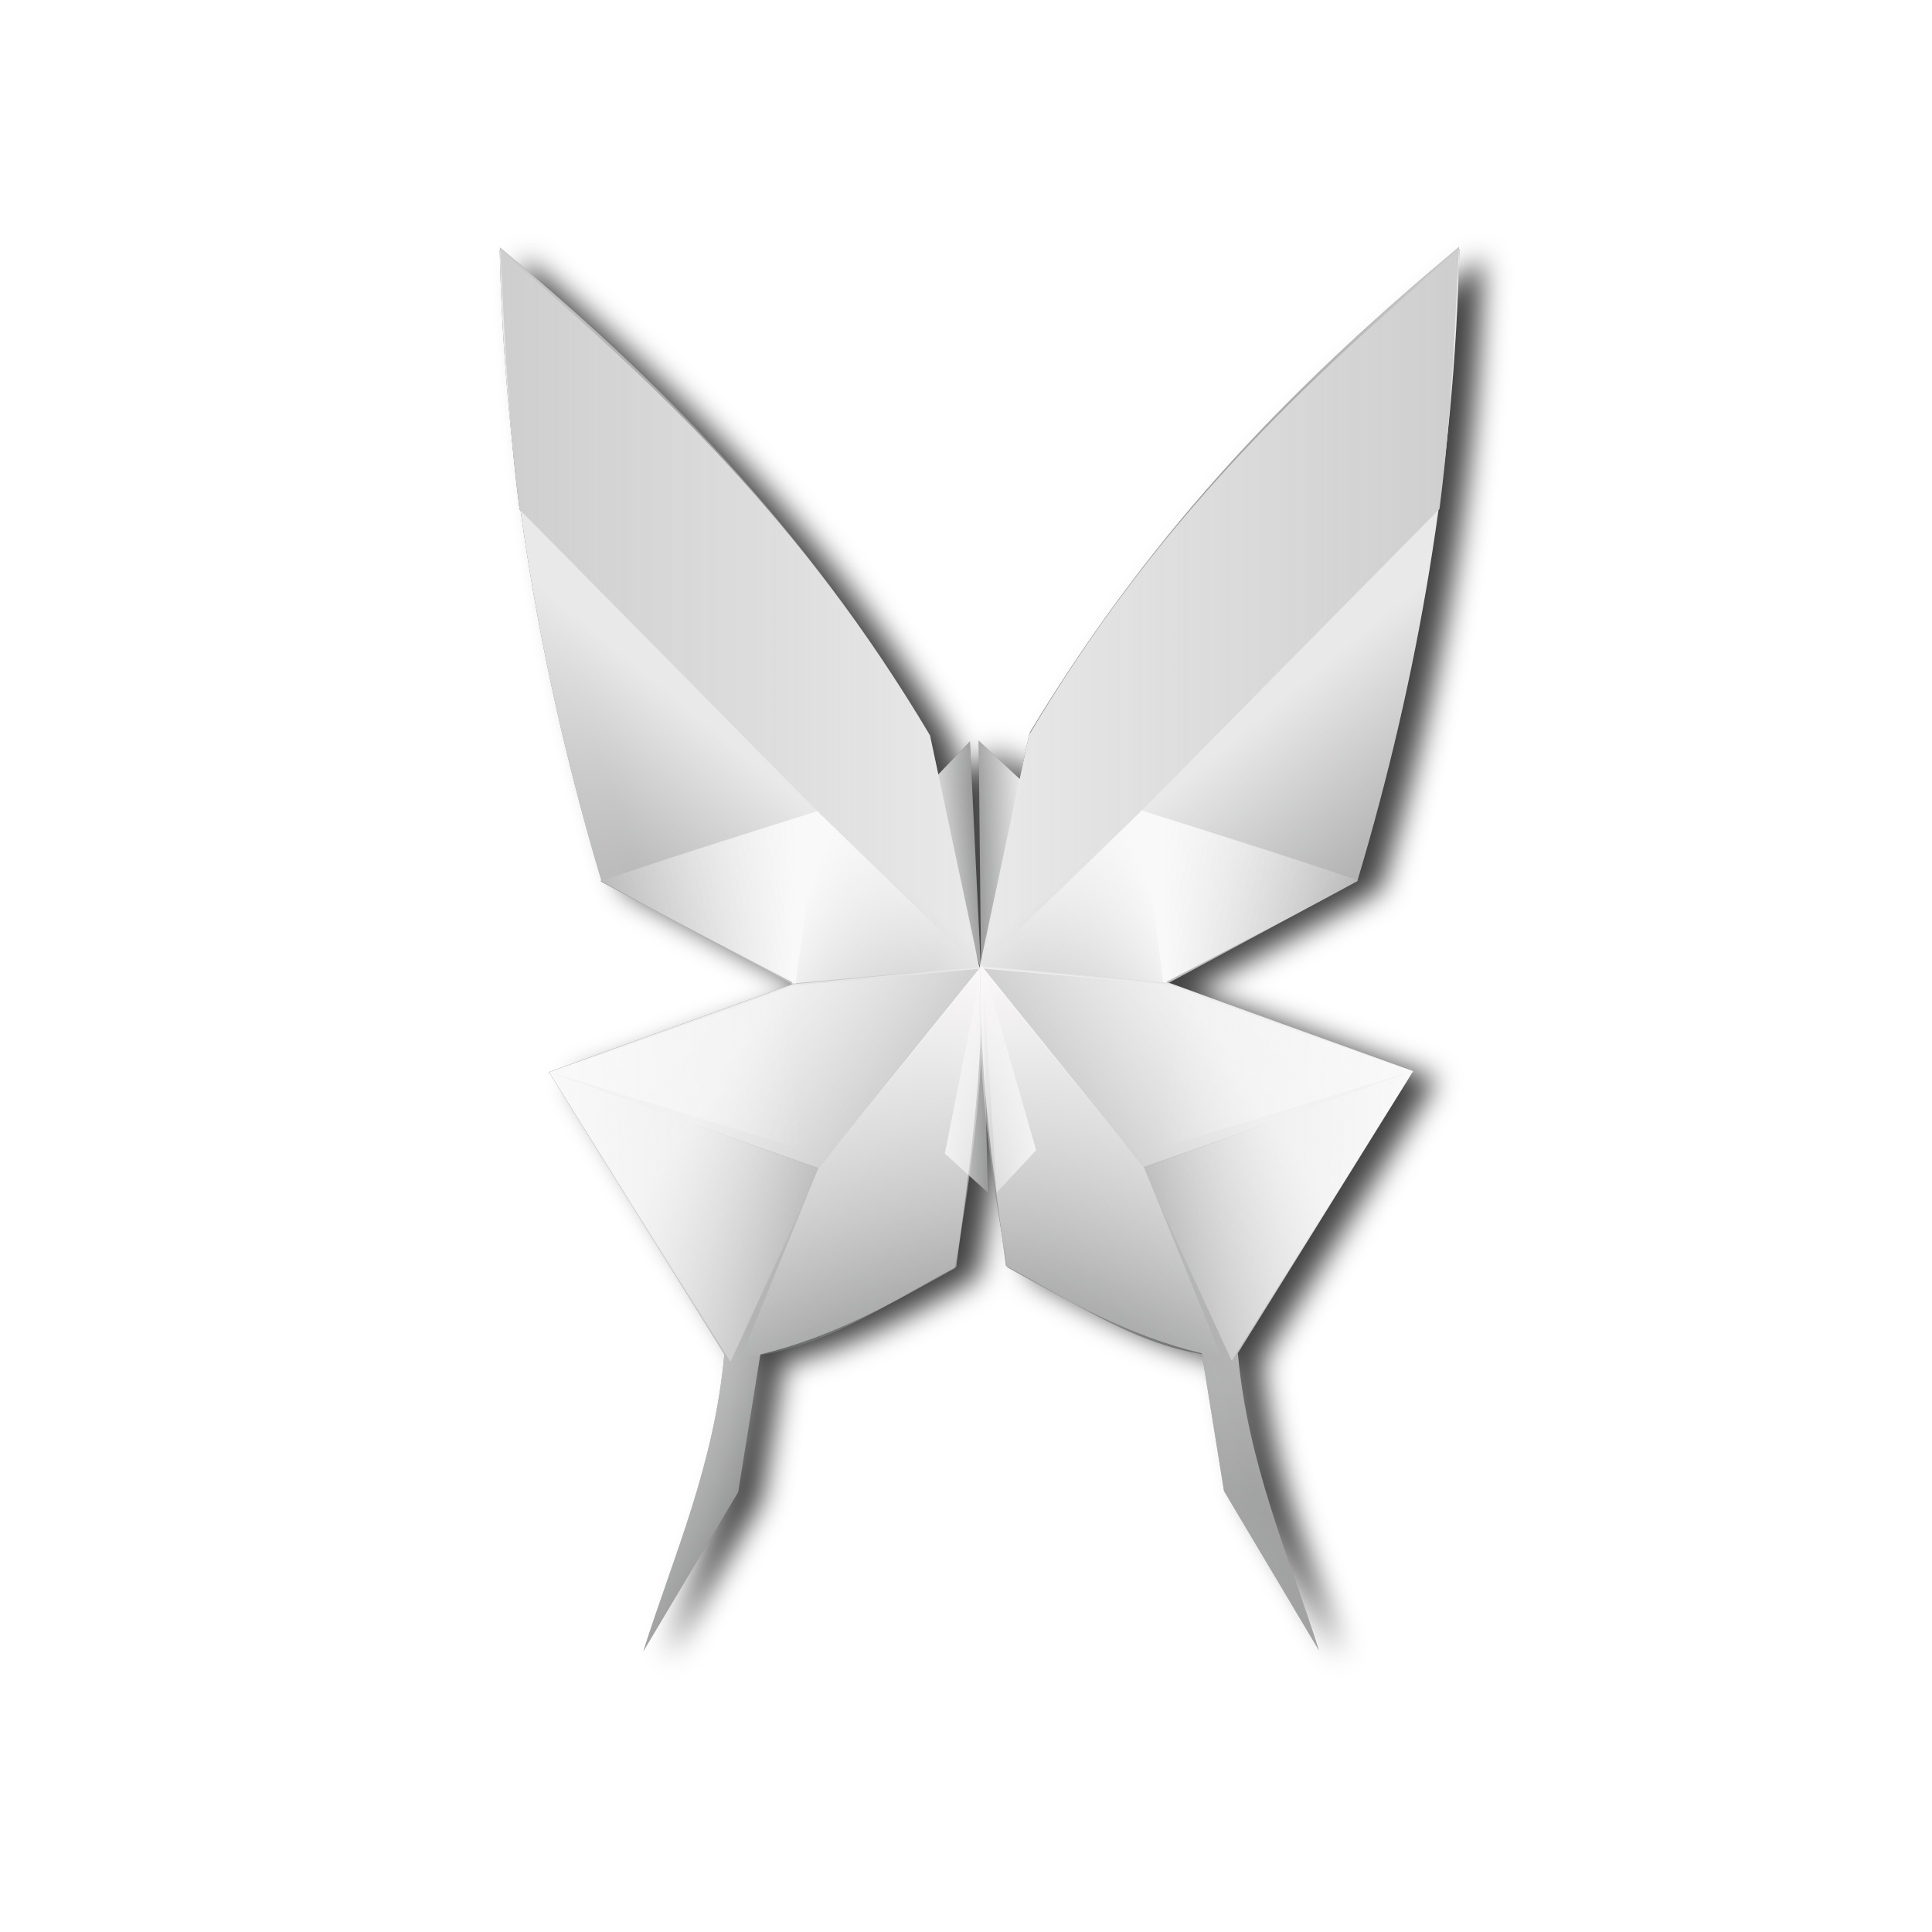
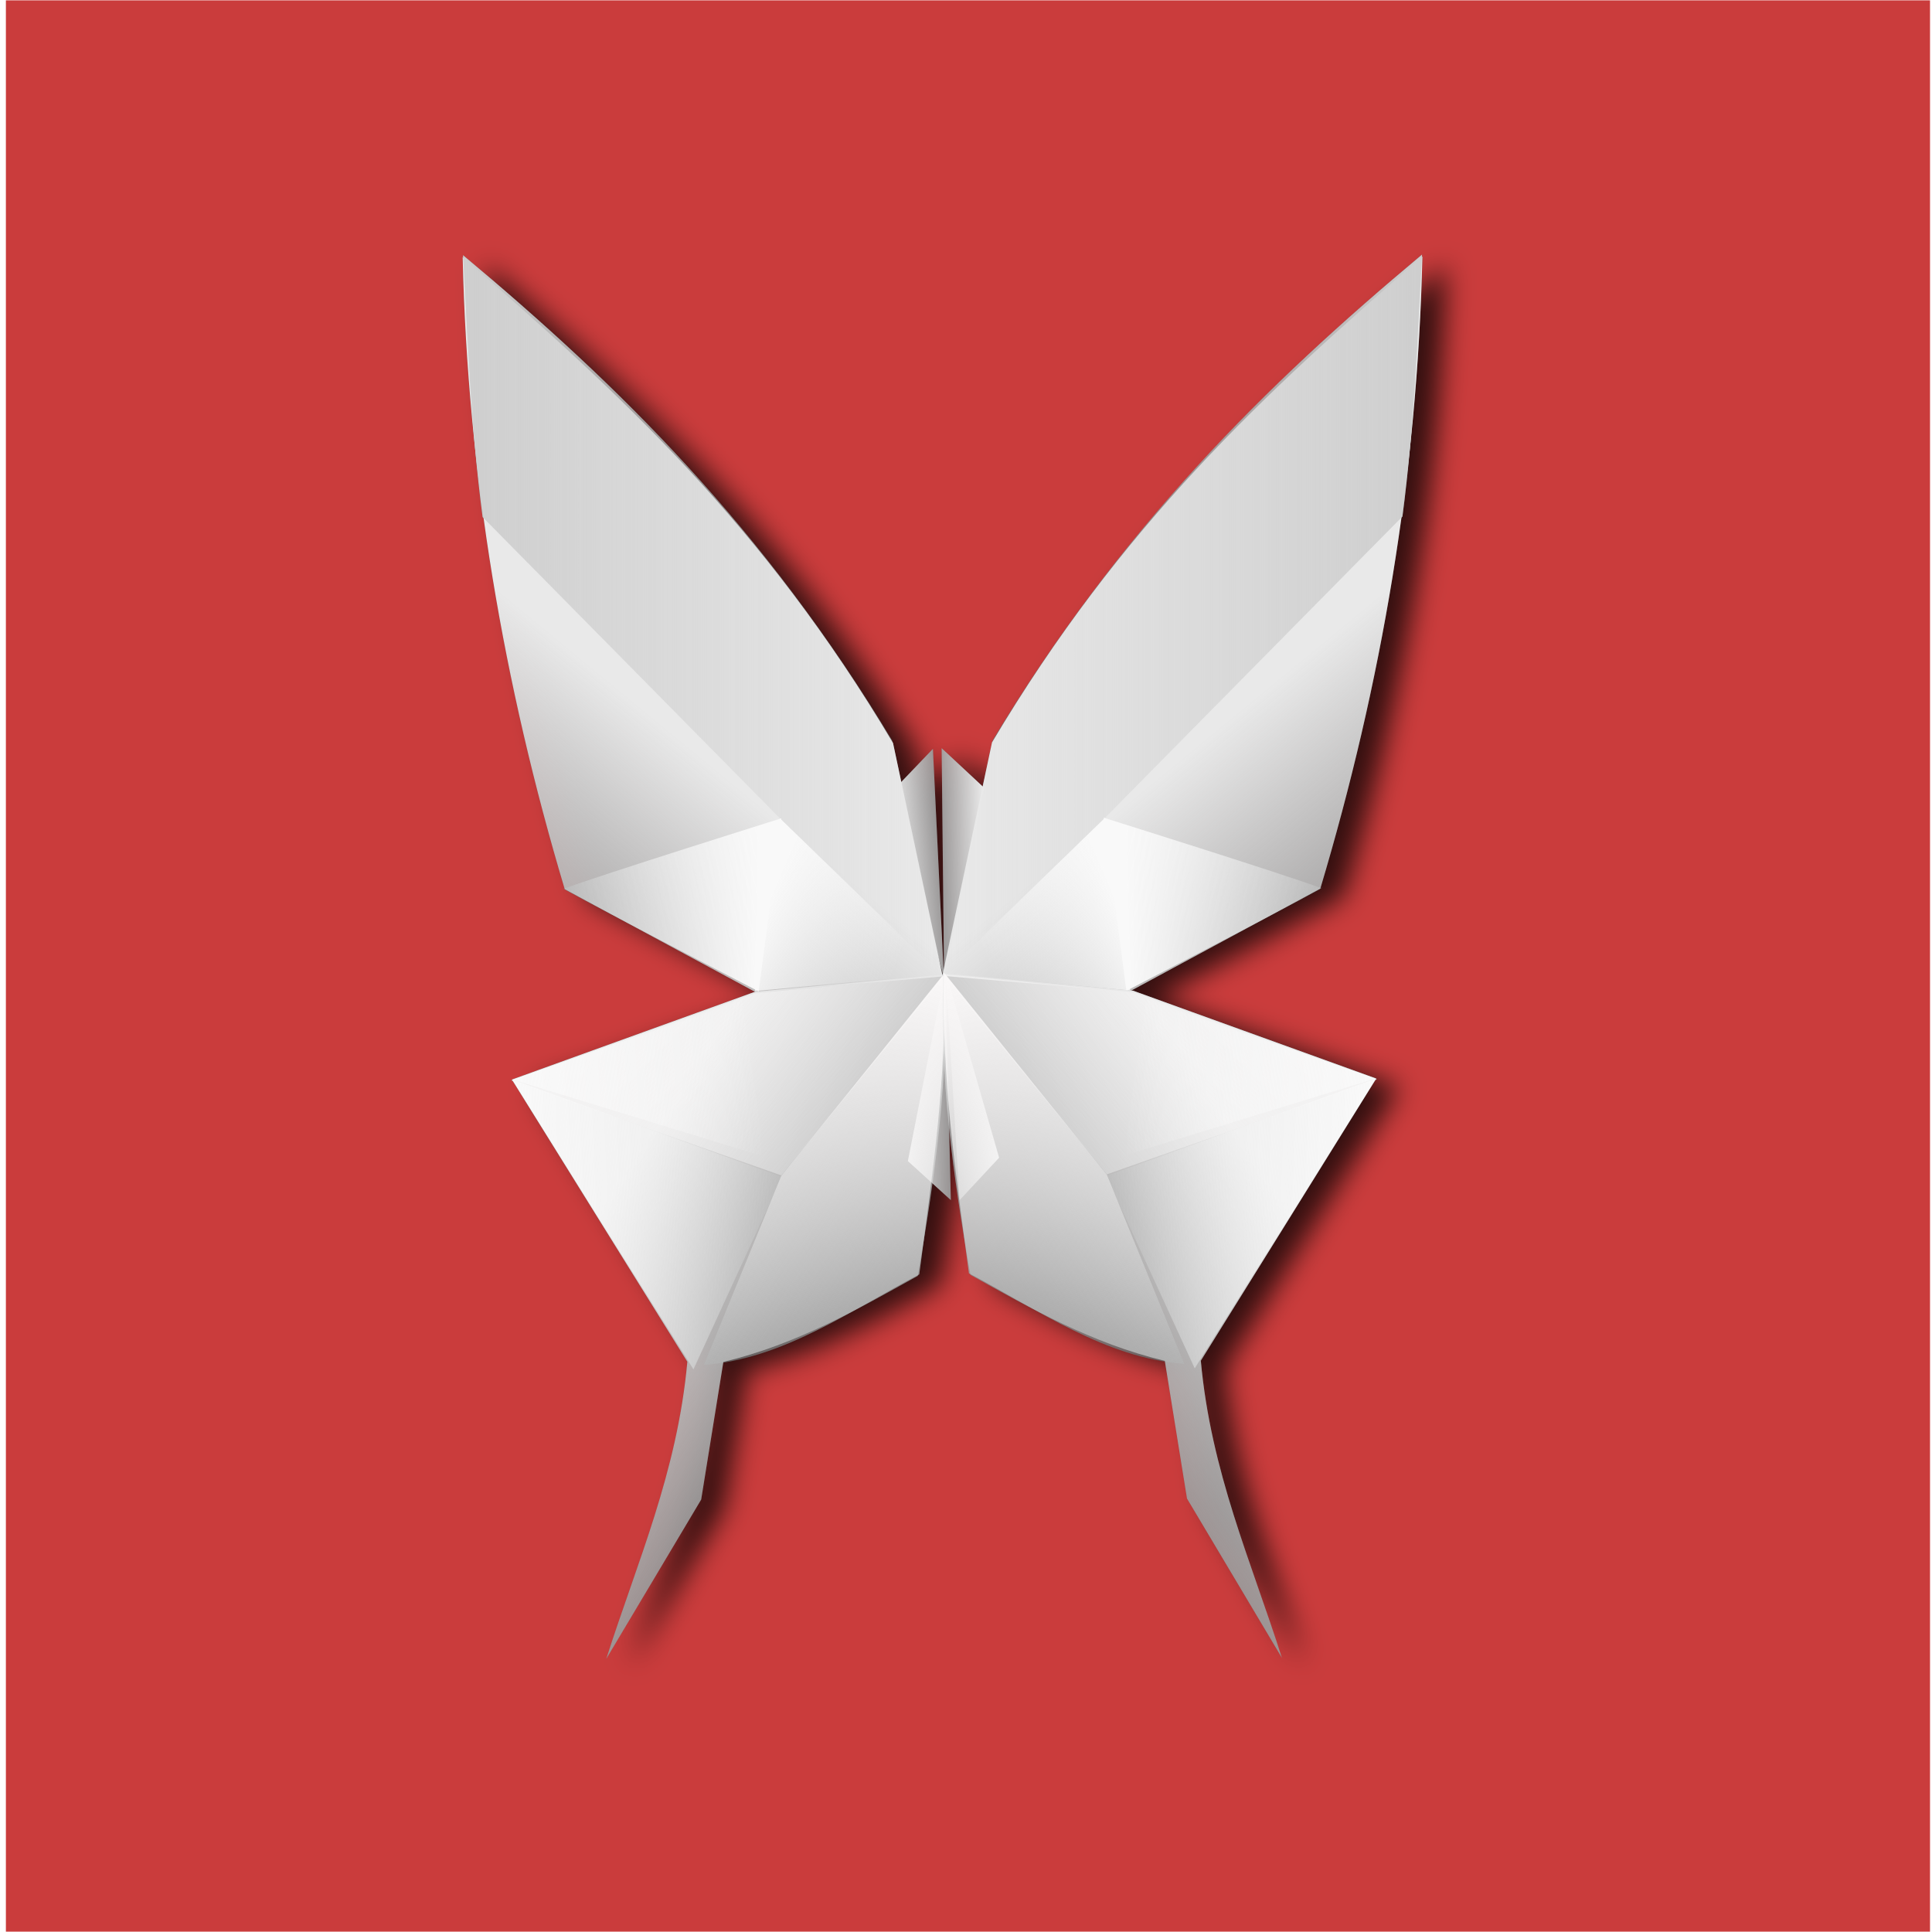
<svg xmlns="http://www.w3.org/2000/svg" xmlns:ns1="http://www.openswatchbook.org/uri/2009/osb" xmlns:xlink="http://www.w3.org/1999/xlink" id="svg17788" version="1.1" width="626" height="626" viewBox="0 0 626 626">
  <defs id="defs17792">
    <linearGradient id="linearGradient4222" ns1:paint="solid">
      <stop style="stop-color:#3277e5;stop-opacity:1;" offset="0" id="stop4224" />
    </linearGradient>
    <linearGradient id="linearGradient5495">
      <stop style="stop-color:#1e2805;stop-opacity:1;" offset="0" id="stop5497" />
      <stop style="stop-color:#1e2805;stop-opacity:0;" offset="1" id="stop5499" />
    </linearGradient>
    <linearGradient id="linearGradient4321">
      <stop style="stop-color:#cecece;stop-opacity:1;" offset="0" id="stop4323" />
      <stop style="stop-color:#cecece;stop-opacity:0;" offset="1" id="stop4325" />
    </linearGradient>
    <linearGradient id="linearGradient4289">
      <stop style="stop-color:#e9e9e9;stop-opacity:1;" offset="0" id="stop4291" />
      <stop style="stop-color:#e9e9e9;stop-opacity:0;" offset="1" id="stop4293" />
    </linearGradient>
    <linearGradient id="linearGradient4259">
      <stop style="stop-color:#f9f9f9;stop-opacity:1;" offset="0" id="stop4261" />
      <stop style="stop-color:#f9f9f9;stop-opacity:0;" offset="1" id="stop4263" />
    </linearGradient>
    <linearGradient id="linearGradient4251">
      <stop style="stop-color:#f9f9f9;stop-opacity:1;" offset="0" id="stop4253" />
      <stop style="stop-color:#f9f9f9;stop-opacity:0;" offset="1" id="stop4255" />
    </linearGradient>
    <linearGradient id="linearGradient4237">
      <stop style="stop-color:#faf8f8;stop-opacity:1" offset="0" id="stop4239" />
      <stop style="stop-color:#f9f9f9;stop-opacity:0;" offset="1" id="stop4241" />
    </linearGradient>
    <linearGradient id="linearGradient4205">
      <stop style="stop-color:#e9e9e9;stop-opacity:1;" offset="0" id="stop4207" />
      <stop style="stop-color:#e9e9e9;stop-opacity:0;" offset="1" id="stop4209" />
    </linearGradient>
    <linearGradient id="linearGradient18145">
      <stop style="stop-color:#e9e9e9;stop-opacity:1;" offset="0" id="stop18105" />
      <stop style="stop-color:#e2e2e2;stop-opacity:0" offset="1" id="stop18107" />
    </linearGradient>
    <linearGradient xlink:href="#linearGradient4205" id="linearGradient4211" x1="265.332" y1="161.496" x2="303.474" y2="188.319" gradientUnits="userSpaceOnUse" gradientTransform="matrix(1.01105,-0.03910992,0.03975065,0.9830536,-8.443101,13.88555)" />
    <linearGradient xlink:href="#linearGradient4237" id="linearGradient4227" x1="312.979" y1="123.811" x2="289.712" y2="170.992" gradientUnits="userSpaceOnUse" gradientTransform="matrix(0.9748117,-0.05056356,0.05334042,0.9880493,1.059932,16.65779)" />
    <linearGradient xlink:href="#linearGradient4237" id="linearGradient4249" x1="248.663" y1="108.519" x2="311.859" y2="171.535" gradientUnits="userSpaceOnUse" gradientTransform="matrix(1.048181,-0.04946754,0.03553543,0.9863953,-18.27085,16.81465)" />
    <linearGradient xlink:href="#linearGradient4251" id="linearGradient4257" x1="265.411" y1="134.903" x2="293.055" y2="134.903" gradientUnits="userSpaceOnUse" gradientTransform="matrix(0.9889658,-0.05571212,0.04389542,0.8697688,-3.107353,33.53852)" />
    <linearGradient xlink:href="#linearGradient4259" id="linearGradient4265" x1="265.469" y1="150.09" x2="293.482" y2="150.09" gradientUnits="userSpaceOnUse" gradientTransform="matrix(1.045504,-0.03204155,0.0414648,1.014244,-17.92384,7.45251)" />
    <linearGradient xlink:href="#linearGradient18145" id="linearGradient4309" x1="309.254" y1="136.289" x2="317.879" y2="136.504" gradientUnits="userSpaceOnUse" gradientTransform="matrix(0.9999171,-0.01287446,0.01287446,0.9999171,-2.233562,3.126654)" />
    <linearGradient gradientTransform="matrix(-1.044203,-0.00747855,-0.00679277,1.054302,640.3393,-4.372383)" xlink:href="#linearGradient4259" id="linearGradient4339-2" x1="294.333" y1="115.603" x2="308.345" y2="121.457" gradientUnits="userSpaceOnUse" />
    <linearGradient gradientTransform="matrix(-0.9650355,-0.01893093,-0.01839073,1.006302,618.1387,4.081618)" xlink:href="#linearGradient4259" id="linearGradient4273-7" x1="293.136" y1="118.573" x2="268.237" y2="117.313" gradientUnits="userSpaceOnUse" />
    <linearGradient gradientTransform="matrix(-1,0,0,1,625.3564,0.128677)" xlink:href="#linearGradient4289" id="linearGradient18109-4" x1="286.071" y1="98.498" x2="252.299" y2="139.048" gradientUnits="userSpaceOnUse" />
    <linearGradient gradientTransform="matrix(-1,0,0,1,625.3564,0.128677)" xlink:href="#linearGradient4321" id="linearGradient4347-2" x1="259.713" y1="82.714" x2="312.753" y2="82.714" gradientUnits="userSpaceOnUse" />
    <linearGradient gradientTransform="matrix(-0.9974959,0.07072377,0.07072377,0.9974959,617.1844,-22.75126)" xlink:href="#linearGradient18145" id="linearGradient4309-3" x1="309.254" y1="136.289" x2="318.022" y2="136.146" gradientUnits="userSpaceOnUse" />
    <linearGradient xlink:href="#linearGradient18145" id="linearGradient4309-4" x1="309.254" y1="136.289" x2="317.879" y2="136.504" gradientUnits="userSpaceOnUse" gradientTransform="matrix(0.9983238,-0.05787568,-0.05787568,-0.9983238,6.835835,264.7499)" />
    <linearGradient gradientTransform="matrix(-1,0,0,-1,626.533,246.7554)" xlink:href="#linearGradient18145" id="linearGradient4309-3-7" x1="309.254" y1="136.289" x2="318.022" y2="136.146" gradientUnits="userSpaceOnUse" />
    <linearGradient gradientTransform="matrix(1.044203,-0.00747855,0.00679277,1.054302,-14.96723,-4.305205)" xlink:href="#linearGradient4259" id="linearGradient4339-2-8" x1="294.333" y1="115.603" x2="308.345" y2="121.457" gradientUnits="userSpaceOnUse" />
    <linearGradient gradientTransform="matrix(0.9650355,-0.01893093,0.01839073,1.006302,7.233338,4.148796)" xlink:href="#linearGradient4259" id="linearGradient4273-7-0" x1="293.136" y1="118.573" x2="268.237" y2="117.313" gradientUnits="userSpaceOnUse" />
    <linearGradient gradientTransform="translate(0.01571838,0.1958552)" xlink:href="#linearGradient4289" id="linearGradient18109-4-4" x1="286.071" y1="98.498" x2="252.299" y2="139.048" gradientUnits="userSpaceOnUse" />
    <linearGradient gradientTransform="translate(0.01571838,0.1958552)" xlink:href="#linearGradient4321" id="linearGradient4347-2-8" x1="259.713" y1="82.714" x2="312.753" y2="82.714" gradientUnits="userSpaceOnUse" />
    <linearGradient xlink:href="#linearGradient4289" id="linearGradient4211-0" x1="265.332" y1="161.496" x2="303.474" y2="188.319" gradientUnits="userSpaceOnUse" gradientTransform="matrix(-1.01105,-0.03910992,-0.03975065,0.9830536,634.1583,13.77008)" />
    <linearGradient xlink:href="#linearGradient4237" id="linearGradient4227-1" x1="312.979" y1="123.811" x2="289.712" y2="170.992" gradientUnits="userSpaceOnUse" gradientTransform="matrix(-0.9748117,-0.05056356,-0.05334042,0.9880493,624.6552,16.54231)" />
    <linearGradient xlink:href="#linearGradient4259" id="linearGradient4265-4" x1="265.469" y1="150.09" x2="293.482" y2="150.09" gradientUnits="userSpaceOnUse" gradientTransform="matrix(-1.045504,-0.03204155,-0.0414648,1.014244,643.639,7.337035)" />
    <linearGradient xlink:href="#linearGradient4237" id="linearGradient4249-3" x1="248.663" y1="108.519" x2="311.859" y2="171.535" gradientUnits="userSpaceOnUse" gradientTransform="matrix(-1.048181,-0.04946754,-0.03553543,0.9863953,643.986,16.69918)" />
    <linearGradient xlink:href="#linearGradient4259" id="linearGradient4257-0" x1="265.411" y1="134.903" x2="293.055" y2="134.903" gradientUnits="userSpaceOnUse" gradientTransform="matrix(-0.9889658,-0.05571212,-0.04389542,0.8697688,628.8225,33.42305)" />
    <linearGradient xlink:href="#linearGradient5495" id="linearGradient5501" x1="467.983" y1="115.86" x2="593.836" y2="115.86" gradientUnits="userSpaceOnUse" />
    <linearGradient xlink:href="#linearGradient5495" id="linearGradient5505" gradientUnits="userSpaceOnUse" x1="467.983" y1="115.86" x2="593.836" y2="115.86" />
    <linearGradient xlink:href="#linearGradient5495" id="linearGradient5507" gradientUnits="userSpaceOnUse" x1="467.983" y1="115.86" x2="593.836" y2="115.86" />
    <linearGradient xlink:href="#linearGradient5495" id="linearGradient5509" gradientUnits="userSpaceOnUse" x1="467.983" y1="115.86" x2="593.836" y2="115.86" />
    <linearGradient xlink:href="#linearGradient5495" id="linearGradient5511" gradientUnits="userSpaceOnUse" x1="467.983" y1="115.86" x2="593.836" y2="115.86" />
    <linearGradient xlink:href="#linearGradient5495" id="linearGradient5513" gradientUnits="userSpaceOnUse" x1="467.983" y1="115.86" x2="593.836" y2="115.86" />
    <linearGradient xlink:href="#linearGradient5495" id="linearGradient5515" gradientUnits="userSpaceOnUse" x1="467.983" y1="115.86" x2="593.836" y2="115.86" />
    <linearGradient xlink:href="#linearGradient5495" id="linearGradient5517" gradientUnits="userSpaceOnUse" x1="467.983" y1="115.86" x2="593.836" y2="115.86" />
    <linearGradient gradientTransform="matrix(-0.9974959,0.07072377,0.07072377,0.9974959,617.1844,-22.75126)" xlink:href="#linearGradient18145" id="linearGradient4705" x1="309.254" y1="136.289" x2="318.022" y2="136.146" gradientUnits="userSpaceOnUse" />
    <linearGradient xlink:href="#linearGradient4237" id="linearGradient4707" x1="312.979" y1="123.811" x2="289.712" y2="170.992" gradientUnits="userSpaceOnUse" gradientTransform="matrix(0.9748117,-0.05056356,0.05334042,0.9880493,1.059932,16.65779)" />
    <linearGradient gradientTransform="matrix(-1.044203,-0.00747855,-0.00679277,1.054302,640.3393,-4.372383)" xlink:href="#linearGradient4259" id="linearGradient4709" x1="294.333" y1="115.603" x2="308.345" y2="121.457" gradientUnits="userSpaceOnUse" />
    <linearGradient gradientTransform="matrix(-0.9650355,-0.01893093,-0.01839073,1.006302,618.1387,4.081618)" xlink:href="#linearGradient4259" id="linearGradient4711" x1="293.136" y1="118.573" x2="268.237" y2="117.313" gradientUnits="userSpaceOnUse" />
    <linearGradient xlink:href="#linearGradient18145" id="linearGradient4713" x1="309.254" y1="136.289" x2="317.879" y2="136.504" gradientUnits="userSpaceOnUse" gradientTransform="matrix(0.9983238,-0.05787568,-0.05787568,-0.9983238,6.835835,264.7499)" />
    <linearGradient gradientTransform="matrix(-1,0,0,-1,626.533,246.7554)" xlink:href="#linearGradient18145" id="linearGradient4715" x1="309.254" y1="136.289" x2="318.022" y2="136.146" gradientUnits="userSpaceOnUse" />
    <linearGradient gradientTransform="translate(0.01571838,0.1958552)" xlink:href="#linearGradient4289" id="linearGradient4717" x1="286.071" y1="98.498" x2="252.299" y2="139.048" gradientUnits="userSpaceOnUse" />
    <linearGradient gradientTransform="translate(0.01571838,0.1958552)" xlink:href="#linearGradient4321" id="linearGradient4719" x1="259.713" y1="82.714" x2="312.753" y2="82.714" gradientUnits="userSpaceOnUse" />
    <linearGradient gradientTransform="matrix(1.044203,-0.00747855,0.00679277,1.054302,-14.96723,-4.305205)" xlink:href="#linearGradient4259" id="linearGradient4721" x1="294.333" y1="115.603" x2="308.345" y2="121.457" gradientUnits="userSpaceOnUse" />
    <linearGradient gradientTransform="matrix(0.9650355,-0.01893093,0.01839073,1.006302,7.233338,4.148796)" xlink:href="#linearGradient4259" id="linearGradient4723" x1="293.136" y1="118.573" x2="268.237" y2="117.313" gradientUnits="userSpaceOnUse" />
    <linearGradient xlink:href="#linearGradient4289" id="linearGradient4725" x1="265.332" y1="161.496" x2="303.474" y2="188.319" gradientUnits="userSpaceOnUse" gradientTransform="matrix(-1.01105,-0.03910992,-0.03975065,0.9830536,634.1583,13.77008)" />
    <linearGradient xlink:href="#linearGradient4237" id="linearGradient4727" x1="248.663" y1="108.519" x2="311.859" y2="171.535" gradientUnits="userSpaceOnUse" gradientTransform="matrix(-1.048181,-0.04946754,-0.03553543,0.9863953,643.986,16.69918)" />
    <linearGradient xlink:href="#linearGradient4259" id="linearGradient4729" x1="265.411" y1="134.903" x2="293.055" y2="134.903" gradientUnits="userSpaceOnUse" gradientTransform="matrix(-0.9889658,-0.05571212,-0.04389542,0.8697688,628.8225,33.42305)" />
    <linearGradient xlink:href="#linearGradient4237" id="linearGradient4731" x1="312.979" y1="123.811" x2="289.712" y2="170.992" gradientUnits="userSpaceOnUse" gradientTransform="matrix(-0.9748117,-0.05056356,-0.05334042,0.9880493,624.6552,16.54231)" />
    <linearGradient xlink:href="#linearGradient4259" id="linearGradient4733" x1="265.469" y1="150.09" x2="293.482" y2="150.09" gradientUnits="userSpaceOnUse" gradientTransform="matrix(-1.045504,-0.03204155,-0.0414648,1.014244,643.639,7.337035)" />
    <filter style="color-interpolation-filters:sRGB" id="filter4896" x="-0.034" width="1.068" y="-0.023" height="1.046">
      <feGaussianBlur stdDeviation="1.51" id="feGaussianBlur4898" />
    </filter>
  </defs>
-   <rect style="opacity:0.97;fill:none;fill-opacity:0.729;fill-rule:evenodd;stroke:#000000;stroke-width:0;stroke-miterlimit:4;stroke-dasharray:none;stroke-opacity:1" id="rect17939" width="622.184" height="625.777" x="3.521" y="0.344" />
-   <g id="g4900" transform="matrix(2.933731,0,0,2.900212,-600.8691,-600.2038)">
+   <rect style="opacity:0.97;fill:#c83737;fill-opacity:1;fill-rule:evenodd;stroke:#000000;stroke-width:0;stroke-miterlimit:4;stroke-dasharray:none;stroke-opacity:1" id="rect17939" width="623.451" height="625.777" x="1.908" y="0.111" />
+   <g id="g4900" transform="matrix(2.933731,0,0,2.900212,-612.8628,-597.7736)">
    <g style="opacity:1;fill:#000000;fill-opacity:1;stroke:url(#linearGradient5501);stroke-width:0.343;stroke-opacity:0.958;filter:url(#filter4896)" transform="translate(-300.5753,147.4598)" id="g5138">
      <g id="g4672" style="opacity:0.74;fill:#000000;fill-opacity:1;stroke:url(#linearGradient5517);stroke-width:0;stroke-miterlimit:4;stroke-dasharray:none;stroke-opacity:0.958" transform="translate(89.31208,41.34641)">
        <path id="path17833-5-6" d="m 527.097,127.11 c 0.486,11.451 -1.066,22.588 -2.975,33.669 -6.704,3.747 -13.298,7.625 -21.473,9.614 l -2.45,15.378 -10.482,17.797 c 3.395,-10.772 7.842,-20.791 8.956,-33.197 l -19.379,-31.525 26.869,-9.817 z" style="fill:#000000;fill-opacity:1;fill-rule:evenodd;stroke:url(#linearGradient5505);stroke-width:0;stroke-linecap:butt;stroke-linejoin:miter;stroke-miterlimit:4;stroke-dasharray:none;stroke-opacity:0.958" />
        <path id="path17800-3-9-4" d="m 526.838,127.254 5.484,-26.075 c 14.27,-24.267 30.057,-39.027 47.53,-54.286 -0.542,24.264 -4.511,47.755 -11.272,70.615 l -21.135,11.537 z" style="opacity:1;fill:#000000;fill-opacity:1;fill-rule:evenodd;stroke:url(#linearGradient5507);stroke-width:0;stroke-linecap:butt;stroke-linejoin:miter;stroke-miterlimit:4;stroke-dasharray:none;stroke-opacity:0.958" />
        <path id="path17856-6-8-7-0" d="m 526.758,101.823 4.69,4.422 -4.422,21.172 z" style="fill:#000000;fill-opacity:1;fill-rule:evenodd;stroke:url(#linearGradient5509);stroke-width:0;stroke-linecap:butt;stroke-linejoin:miter;stroke-miterlimit:4;stroke-dasharray:none;stroke-opacity:0.958" />
        <path id="path17800-3-9-8-4" d="m 526.872,127.321 -5.484,-26.075 c -14.27,-24.267 -30.057,-39.027 -47.53,-54.286 0.542,24.264 4.511,47.755 11.272,70.615 l 21.135,11.537 z" style="opacity:1;fill:#000000;fill-opacity:1;fill-rule:evenodd;stroke:url(#linearGradient5511);stroke-width:0;stroke-linecap:butt;stroke-linejoin:miter;stroke-miterlimit:4;stroke-dasharray:none;stroke-opacity:0.958" />
        <path id="path17833-5-1-7" d="m 526.957,126.995 c -0.486,11.451 1.066,22.588 2.975,33.669 6.704,3.747 13.298,7.625 21.473,9.614 l 2.45,15.378 10.482,17.797 c -3.395,-10.772 -7.842,-20.791 -8.956,-33.197 l 19.379,-31.525 -26.869,-9.817 z" style="fill:#000000;fill-opacity:1;fill-rule:evenodd;stroke:url(#linearGradient5513);stroke-width:0;stroke-linecap:butt;stroke-linejoin:miter;stroke-miterlimit:4;stroke-dasharray:none;stroke-opacity:0.958" />
        <path id="path17856-6-5-7" d="m 525.747,101.77 -4.426,4.686 5.64,20.881 z" style="fill:#000000;fill-opacity:1;fill-rule:evenodd;stroke:url(#linearGradient5515);stroke-width:0;stroke-linecap:butt;stroke-linejoin:miter;stroke-miterlimit:4;stroke-dasharray:none;stroke-opacity:0.958" />
      </g>
    </g>
    <g id="g4402-3" transform="translate(0.31396,192.0318)" style="fill:#5f6060;fill-opacity:0.864">
      <path style="fill:#5f6060;fill-opacity:0.864;fill-rule:evenodd;stroke:#000000;stroke-width:0;stroke-linecap:butt;stroke-linejoin:miter;stroke-miterlimit:4;stroke-dasharray:none;stroke-opacity:1" d="m 313.604,148.159 -4.747,-4.361 4.149,-21.227 z" id="path17856-6-6" />
      <path style="fill:#5f6060;fill-opacity:0.864;fill-rule:evenodd;stroke:#000000;stroke-width:0;stroke-linecap:butt;stroke-linejoin:miter;stroke-miterlimit:4;stroke-dasharray:none;stroke-opacity:1" d="m 312.927,122.956 c 0.486,11.451 -1.066,22.588 -2.975,33.669 -6.704,3.747 -13.298,7.625 -21.473,9.614 l -2.45,15.378 -10.482,17.797 c 3.395,-10.772 7.842,-20.791 8.956,-33.197 l -19.379,-31.525 26.869,-9.817 z" id="path17833-5-0" />
      <path style="fill:#5f6060;fill-opacity:0.864;fill-rule:evenodd;stroke:#000000;stroke-width:0;stroke-linecap:butt;stroke-linejoin:miter;stroke-miterlimit:4;stroke-dasharray:none;stroke-opacity:1" d="m 314.57,148.165 4.365,-4.743 -5.908,-20.806 z" id="path17856-6-8-6" />
      <path style="fill:#5f6060;fill-opacity:0.864;fill-rule:evenodd;stroke:#0e0909;stroke-width:0;stroke-linecap:butt;stroke-linejoin:miter;stroke-miterlimit:4;stroke-dasharray:none;stroke-opacity:1" d="m 312.996,123.036 -20.977,2.008 -26.97,9.743 29.832,10.612 z" id="path17829-5-2" />
      <path style="fill:#5f6060;fill-opacity:0.864;fill-rule:evenodd;stroke:#0f100f;stroke-width:0;stroke-linecap:butt;stroke-linejoin:miter;stroke-miterlimit:4;stroke-dasharray:none;stroke-opacity:1" d="m 290.534,125.854 2.545,17.478 -27.852,-8.633 z" id="path17905-6" />
      <path style="fill:#5f6060;fill-opacity:0.864;fill-rule:evenodd;stroke:#000000;stroke-width:0;stroke-linecap:butt;stroke-linejoin:miter;stroke-miterlimit:4;stroke-dasharray:none;stroke-opacity:1" d="m 286.331,166.576 c 8.752,-0.663 16.074,-6.022 23.782,-10.115 1.523,-11.719 3.023,-21.688 2.763,-33.614 l -18.001,22.601 z" id="path17922-1" />
      <path style="fill:#5f6060;fill-opacity:0.864;fill-rule:evenodd;stroke:#000000;stroke-width:0;stroke-linecap:butt;stroke-linejoin:miter;stroke-miterlimit:4;stroke-dasharray:none;stroke-opacity:1" d="m 294.943,145.571 -9.767,21.499 -20.001,-32.364 z" id="path17831-3-8" />
      <path style="opacity:1;fill:#5f6060;fill-opacity:0.864;fill-rule:evenodd;stroke:#0b0000;stroke-width:0;stroke-linecap:butt;stroke-linejoin:miter;stroke-miterlimit:4;stroke-dasharray:none;stroke-opacity:1" d="m 312.669,123.1 5.484,-26.075 c 14.27,-24.267 30.057,-39.027 47.53,-54.286 -0.542,24.264 -4.511,47.755 -11.272,70.615 l -21.135,11.537 z" id="path17800-3-9-7" />
      <path style="fill:#5f6060;fill-opacity:0.864;fill-rule:evenodd;stroke:#020202;stroke-width:0;stroke-linecap:butt;stroke-linejoin:miter;stroke-miterlimit:4;stroke-dasharray:none;stroke-opacity:1" d="M 312.603,123.163 330.061,106.037 363.482,71.786 c 1.336,-10.346 1.674,-20.19 2.162,-29.263 -17.238,14.571 -33.214,30.437 -47.387,54.204 z" id="path17888-2-9" />
      <path style="fill:#5f6060;fill-opacity:0.864;fill-rule:evenodd;stroke:#000000;stroke-width:0;stroke-linecap:butt;stroke-linejoin:miter;stroke-miterlimit:4;stroke-dasharray:none;stroke-opacity:1" d="m 312.893,122.817 17.743,-17.369 2.778,19.289 z" id="path17802-6-3-20" />
      <path style="fill:#5f6060;fill-opacity:0.864;fill-rule:evenodd;stroke:#000000;stroke-width:0;stroke-linecap:butt;stroke-linejoin:miter;stroke-miterlimit:4;stroke-dasharray:none;stroke-opacity:1" d="m 330.489,105.438 c 0,0 20.063,6.365 23.98,7.855 2.216,-0.973 -21.478,11.487 -21.478,11.487 z" id="path17804-7-1-2" />
      <path style="fill:#5f6060;fill-opacity:0.864;fill-rule:evenodd;stroke:#000000;stroke-width:0;stroke-linecap:butt;stroke-linejoin:miter;stroke-miterlimit:4;stroke-dasharray:none;stroke-opacity:1" d="m 311.625,97.744 -4.426,4.686 5.64,20.881 z" id="path17856-6-5-3" />
      <path style="fill:#5f6060;fill-opacity:0.864;fill-rule:evenodd;stroke:#000000;stroke-width:0;stroke-linecap:butt;stroke-linejoin:miter;stroke-miterlimit:4;stroke-dasharray:none;stroke-opacity:1" d="m 312.589,97.669 4.69,4.422 -4.422,21.172 z" id="path17856-6-8-7-7" />
      <path style="opacity:1;fill:#5f6060;fill-opacity:0.864;fill-rule:evenodd;stroke:#0b0000;stroke-width:0;stroke-linecap:butt;stroke-linejoin:miter;stroke-miterlimit:4;stroke-dasharray:none;stroke-opacity:1" d="M 312.703,123.167 307.219,97.092 c -14.27,-24.267 -30.057,-39.027 -47.53,-54.286 0.542,24.264 4.511,47.755 11.272,70.615 l 21.135,11.537 z" id="path17800-3-9-8-5" />
      <path style="fill:#5f6060;fill-opacity:0.864;fill-rule:evenodd;stroke:#020202;stroke-width:0;stroke-linecap:butt;stroke-linejoin:miter;stroke-miterlimit:4;stroke-dasharray:none;stroke-opacity:1" d="M 312.769,123.23 295.311,106.104 261.89,71.853 c -1.336,-10.346 -1.674,-20.19 -2.162,-29.263 17.238,14.571 33.214,30.437 47.387,54.204 z" id="path17888-2-5-9" />
      <path style="fill:#5f6060;fill-opacity:0.864;fill-rule:evenodd;stroke:#000000;stroke-width:0;stroke-linecap:butt;stroke-linejoin:miter;stroke-miterlimit:4;stroke-dasharray:none;stroke-opacity:1" d="m 312.479,122.884 -17.743,-17.369 -2.778,19.289 z" id="path17802-6-3-2-2" />
      <path style="fill:#5f6060;fill-opacity:0.864;fill-rule:evenodd;stroke:#000000;stroke-width:0;stroke-linecap:butt;stroke-linejoin:miter;stroke-miterlimit:4;stroke-dasharray:none;stroke-opacity:1" d="m 294.883,105.505 c 0,0 -20.063,6.365 -23.98,7.855 -2.216,-0.973 21.478,11.487 21.478,11.487 z" id="path17804-7-1-1-2" />
      <path style="fill:#5f6060;fill-opacity:0.864;fill-rule:evenodd;stroke:#000000;stroke-width:0;stroke-linecap:butt;stroke-linejoin:miter;stroke-miterlimit:4;stroke-dasharray:none;stroke-opacity:1" d="m 312.788,122.84 c -0.486,11.451 1.066,22.588 2.975,33.669 6.704,3.747 13.298,7.625 21.473,9.614 l 2.45,15.378 10.482,17.797 c -3.395,-10.772 -7.842,-20.791 -8.956,-33.197 l 19.379,-31.525 -26.869,-9.817 z" id="path17833-5-1-8" />
      <path style="fill:#5f6060;fill-opacity:0.864;fill-rule:evenodd;stroke:#0e0909;stroke-width:0;stroke-linecap:butt;stroke-linejoin:miter;stroke-miterlimit:4;stroke-dasharray:none;stroke-opacity:1" d="m 312.719,122.921 20.977,2.008 26.97,9.743 -29.832,10.612 z" id="path17829-5-7-9" />
      <path style="fill:#5f6060;fill-opacity:0.864;fill-rule:evenodd;stroke:#0f100f;stroke-width:0;stroke-linecap:butt;stroke-linejoin:miter;stroke-miterlimit:4;stroke-dasharray:none;stroke-opacity:1" d="m 335.181,125.738 -2.545,17.478 27.852,-8.633 z" id="path17905-5-7" />
      <path style="fill:#5f6060;fill-opacity:0.864;fill-rule:evenodd;stroke:#000000;stroke-width:0;stroke-linecap:butt;stroke-linejoin:miter;stroke-miterlimit:4;stroke-dasharray:none;stroke-opacity:1" d="m 339.385,166.46 c -8.752,-0.663 -16.074,-6.022 -23.782,-10.115 -1.523,-11.719 -3.023,-21.688 -2.763,-33.614 l 18.001,22.601 z" id="path17922-6-3" />
      <path style="fill:#5f6060;fill-opacity:0.864;fill-rule:evenodd;stroke:#000000;stroke-width:0;stroke-linecap:butt;stroke-linejoin:miter;stroke-miterlimit:4;stroke-dasharray:none;stroke-opacity:1" d="m 330.772,145.456 9.767,21.499 20.001,-32.364 z" id="path17831-3-5-6" />
    </g>
    <g id="g4402" transform="translate(0.31396,192.0318)">
      <path style="fill:url(#linearGradient4309);fill-opacity:1;fill-rule:evenodd;stroke:#000000;stroke-width:0;stroke-linecap:butt;stroke-linejoin:miter;stroke-miterlimit:4;stroke-dasharray:none;stroke-opacity:1" d="m 313.604,148.159 -4.747,-4.361 4.149,-21.227 z" id="path17856-6" />
      <path style="fill:url(#linearGradient4211);fill-opacity:1;fill-rule:evenodd;stroke:#000000;stroke-width:0;stroke-linecap:butt;stroke-linejoin:miter;stroke-miterlimit:4;stroke-dasharray:none;stroke-opacity:1" d="m 312.927,122.956 c 0.486,11.451 -1.066,22.588 -2.975,33.669 -6.704,3.747 -13.298,7.625 -21.473,9.614 l -2.45,15.378 -10.482,17.797 c 3.395,-10.772 7.842,-20.791 8.956,-33.197 l -19.379,-31.525 26.869,-9.817 z" id="path17833-5" />
      <path style="fill:url(#linearGradient4309-3);fill-opacity:1;fill-rule:evenodd;stroke:#000000;stroke-width:0;stroke-linecap:butt;stroke-linejoin:miter;stroke-miterlimit:4;stroke-dasharray:none;stroke-opacity:1" d="m 314.57,148.165 4.365,-4.743 -5.908,-20.806 z" id="path17856-6-8" />
      <path style="fill:url(#linearGradient4249);fill-opacity:1;fill-rule:evenodd;stroke:#0e0909;stroke-width:0;stroke-linecap:butt;stroke-linejoin:miter;stroke-miterlimit:4;stroke-dasharray:none;stroke-opacity:1" d="m 312.996,123.036 -20.977,2.008 -26.97,9.743 29.832,10.612 z" id="path17829-5" />
      <path style="fill:url(#linearGradient4257);fill-opacity:1;fill-rule:evenodd;stroke:#0f100f;stroke-width:0;stroke-linecap:butt;stroke-linejoin:miter;stroke-miterlimit:4;stroke-dasharray:none;stroke-opacity:1" d="m 290.534,125.854 2.545,17.478 -27.852,-8.633 z" id="path17905" />
      <path style="fill:url(#linearGradient4227);fill-opacity:1;fill-rule:evenodd;stroke:#000000;stroke-width:0;stroke-linecap:butt;stroke-linejoin:miter;stroke-miterlimit:4;stroke-dasharray:none;stroke-opacity:1" d="m 286.331,166.576 c 8.752,-0.663 16.074,-6.022 23.782,-10.115 1.523,-11.719 3.023,-21.688 2.763,-33.614 l -18.001,22.601 z" id="path17922" />
      <path style="fill:url(#linearGradient4265);fill-opacity:1;fill-rule:evenodd;stroke:#000000;stroke-width:0;stroke-linecap:butt;stroke-linejoin:miter;stroke-miterlimit:4;stroke-dasharray:none;stroke-opacity:1" d="m 294.943,145.571 -9.767,21.499 -20.001,-32.364 z" id="path17831-3" />
      <path style="opacity:1;fill:url(#linearGradient18109-4);fill-opacity:1;fill-rule:evenodd;stroke:#0b0000;stroke-width:0;stroke-linecap:butt;stroke-linejoin:miter;stroke-miterlimit:4;stroke-dasharray:none;stroke-opacity:1" d="m 312.669,123.1 5.484,-26.075 c 14.27,-24.267 30.057,-39.027 47.53,-54.286 -0.542,24.264 -4.511,47.755 -11.272,70.615 l -21.135,11.537 z" id="path17800-3-9" />
      <path style="fill:url(#linearGradient4347-2);fill-opacity:1;fill-rule:evenodd;stroke:#020202;stroke-width:0;stroke-linecap:butt;stroke-linejoin:miter;stroke-miterlimit:4;stroke-dasharray:none;stroke-opacity:1" d="M 312.603,123.163 330.061,106.037 363.482,71.786 c 1.336,-10.346 1.674,-20.19 2.162,-29.263 -17.238,14.571 -33.214,30.437 -47.387,54.204 z" id="path17888-2" />
      <path style="fill:url(#linearGradient4339-2);fill-opacity:1;fill-rule:evenodd;stroke:#000000;stroke-width:0;stroke-linecap:butt;stroke-linejoin:miter;stroke-miterlimit:4;stroke-dasharray:none;stroke-opacity:1" d="m 312.893,122.817 17.743,-17.369 2.778,19.289 z" id="path17802-6-3" />
      <path style="fill:url(#linearGradient4273-7);fill-opacity:1;fill-rule:evenodd;stroke:#000000;stroke-width:0;stroke-linecap:butt;stroke-linejoin:miter;stroke-miterlimit:4;stroke-dasharray:none;stroke-opacity:1" d="m 330.489,105.438 c 0,0 20.063,6.365 23.98,7.855 2.216,-0.973 -21.478,11.487 -21.478,11.487 z" id="path17804-7-1" />
      <path style="fill:url(#linearGradient4309-4);fill-opacity:1;fill-rule:evenodd;stroke:#000000;stroke-width:0;stroke-linecap:butt;stroke-linejoin:miter;stroke-miterlimit:4;stroke-dasharray:none;stroke-opacity:1" d="m 311.625,97.744 -4.426,4.686 5.64,20.881 z" id="path17856-6-5" />
      <path style="fill:url(#linearGradient4309-3-7);fill-opacity:1;fill-rule:evenodd;stroke:#000000;stroke-width:0;stroke-linecap:butt;stroke-linejoin:miter;stroke-miterlimit:4;stroke-dasharray:none;stroke-opacity:1" d="m 312.589,97.669 4.69,4.422 -4.422,21.172 z" id="path17856-6-8-7" />
      <path style="opacity:1;fill:url(#linearGradient18109-4-4);fill-opacity:1;fill-rule:evenodd;stroke:#0b0000;stroke-width:0;stroke-linecap:butt;stroke-linejoin:miter;stroke-miterlimit:4;stroke-dasharray:none;stroke-opacity:1" d="M 312.703,123.167 307.219,97.092 c -14.27,-24.267 -30.057,-39.027 -47.53,-54.286 0.542,24.264 4.511,47.755 11.272,70.615 l 21.135,11.537 z" id="path17800-3-9-8" />
      <path style="fill:url(#linearGradient4347-2-8);fill-opacity:1;fill-rule:evenodd;stroke:#020202;stroke-width:0;stroke-linecap:butt;stroke-linejoin:miter;stroke-miterlimit:4;stroke-dasharray:none;stroke-opacity:1" d="M 312.769,123.23 295.311,106.104 261.89,71.853 c -1.336,-10.346 -1.674,-20.19 -2.162,-29.263 17.238,14.571 33.214,30.437 47.387,54.204 z" id="path17888-2-5" />
      <path style="fill:url(#linearGradient4339-2-8);fill-opacity:1;fill-rule:evenodd;stroke:#000000;stroke-width:0;stroke-linecap:butt;stroke-linejoin:miter;stroke-miterlimit:4;stroke-dasharray:none;stroke-opacity:1" d="m 312.479,122.884 -17.743,-17.369 -2.778,19.289 z" id="path17802-6-3-2" />
      <path style="fill:url(#linearGradient4273-7-0);fill-opacity:1;fill-rule:evenodd;stroke:#000000;stroke-width:0;stroke-linecap:butt;stroke-linejoin:miter;stroke-miterlimit:4;stroke-dasharray:none;stroke-opacity:1" d="m 294.883,105.505 c 0,0 -20.063,6.365 -23.98,7.855 -2.216,-0.973 21.478,11.487 21.478,11.487 z" id="path17804-7-1-1" />
      <path style="fill:url(#linearGradient4211-0);fill-opacity:1;fill-rule:evenodd;stroke:#000000;stroke-width:0;stroke-linecap:butt;stroke-linejoin:miter;stroke-miterlimit:4;stroke-dasharray:none;stroke-opacity:1" d="m 312.788,122.84 c -0.486,11.451 1.066,22.588 2.975,33.669 6.704,3.747 13.298,7.625 21.473,9.614 l 2.45,15.378 10.482,17.797 c -3.395,-10.772 -7.842,-20.791 -8.956,-33.197 l 19.379,-31.525 -26.869,-9.817 z" id="path17833-5-1" />
      <path style="fill:url(#linearGradient4249-3);fill-opacity:1;fill-rule:evenodd;stroke:#0e0909;stroke-width:0;stroke-linecap:butt;stroke-linejoin:miter;stroke-miterlimit:4;stroke-dasharray:none;stroke-opacity:1" d="m 312.719,122.921 20.977,2.008 26.97,9.743 -29.832,10.612 z" id="path17829-5-7" />
      <path style="fill:url(#linearGradient4257-0);fill-opacity:1;fill-rule:evenodd;stroke:#0f100f;stroke-width:0;stroke-linecap:butt;stroke-linejoin:miter;stroke-miterlimit:4;stroke-dasharray:none;stroke-opacity:1" d="m 335.181,125.738 -2.545,17.478 27.852,-8.633 z" id="path17905-5" />
      <path style="fill:url(#linearGradient4227-1);fill-opacity:1;fill-rule:evenodd;stroke:#000000;stroke-width:0;stroke-linecap:butt;stroke-linejoin:miter;stroke-miterlimit:4;stroke-dasharray:none;stroke-opacity:1" d="m 339.385,166.46 c -8.752,-0.663 -16.074,-6.022 -23.782,-10.115 -1.523,-11.719 -3.023,-21.688 -2.763,-33.614 l 18.001,22.601 z" id="path17922-6" />
      <path style="fill:url(#linearGradient4265-4);fill-opacity:1;fill-rule:evenodd;stroke:#000000;stroke-width:0;stroke-linecap:butt;stroke-linejoin:miter;stroke-miterlimit:4;stroke-dasharray:none;stroke-opacity:1" d="m 330.772,145.456 9.767,21.499 20.001,-32.364 z" id="path17831-3-5" />
    </g>
  </g>
</svg>
